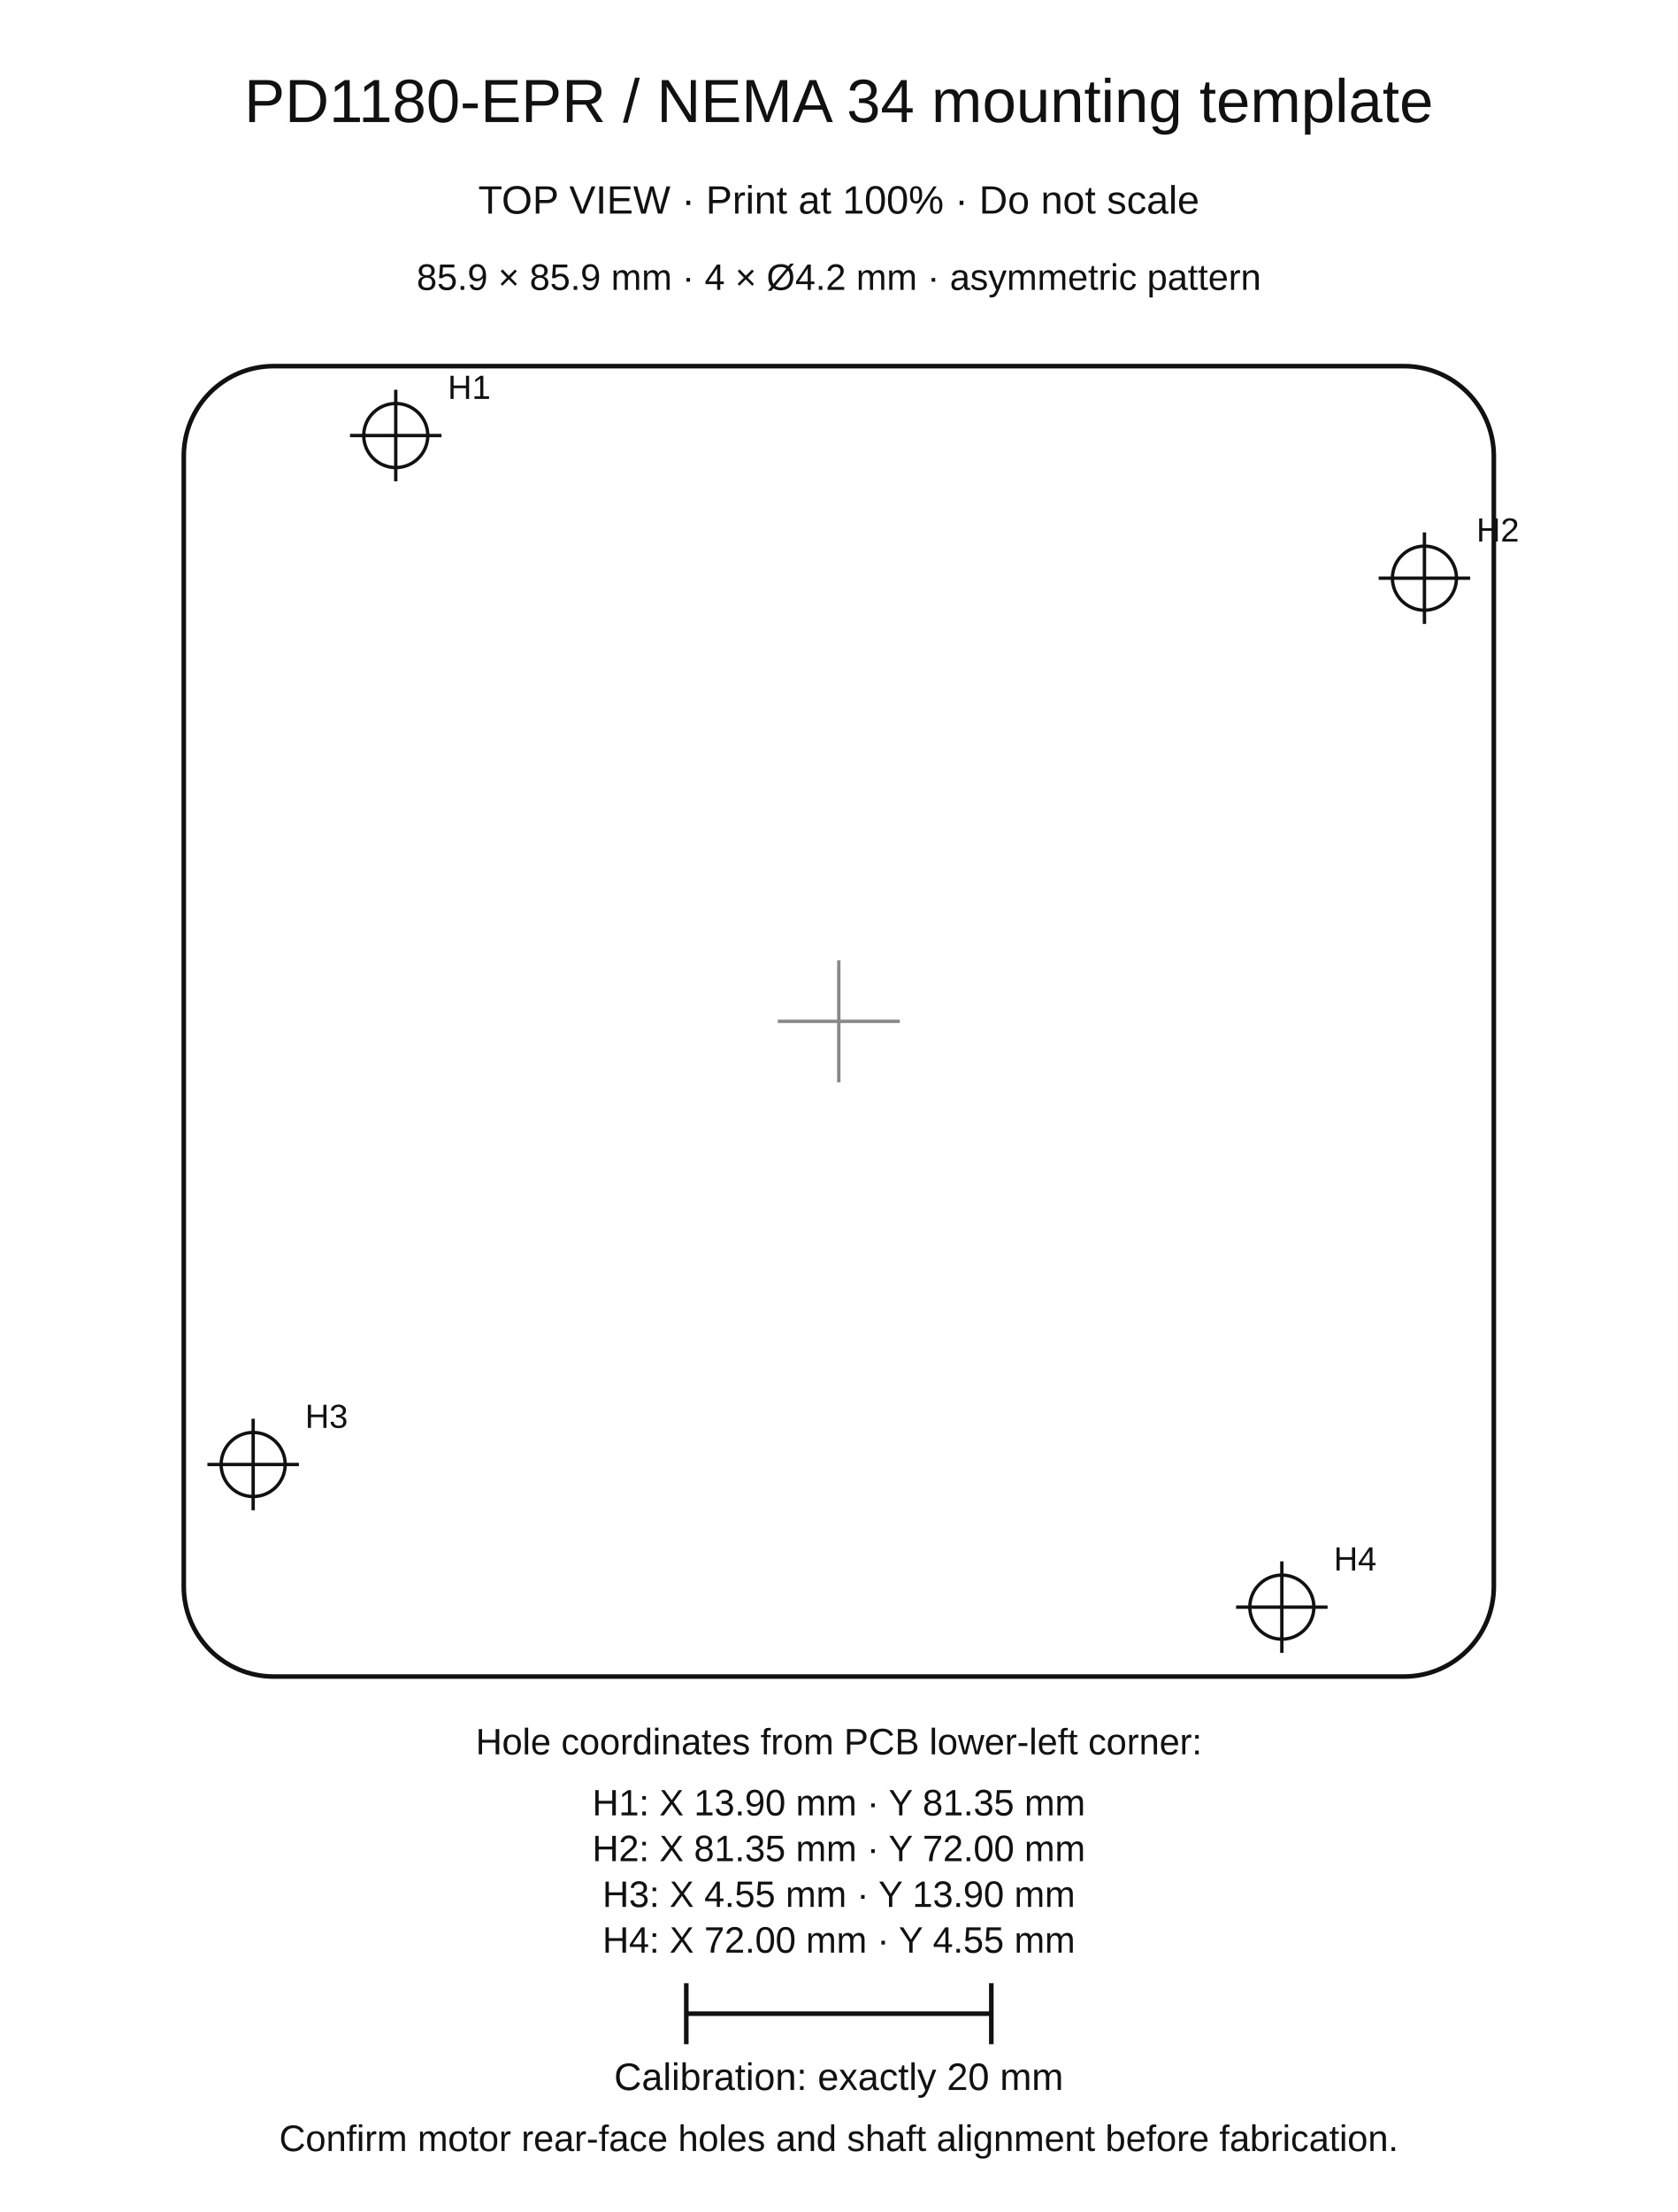
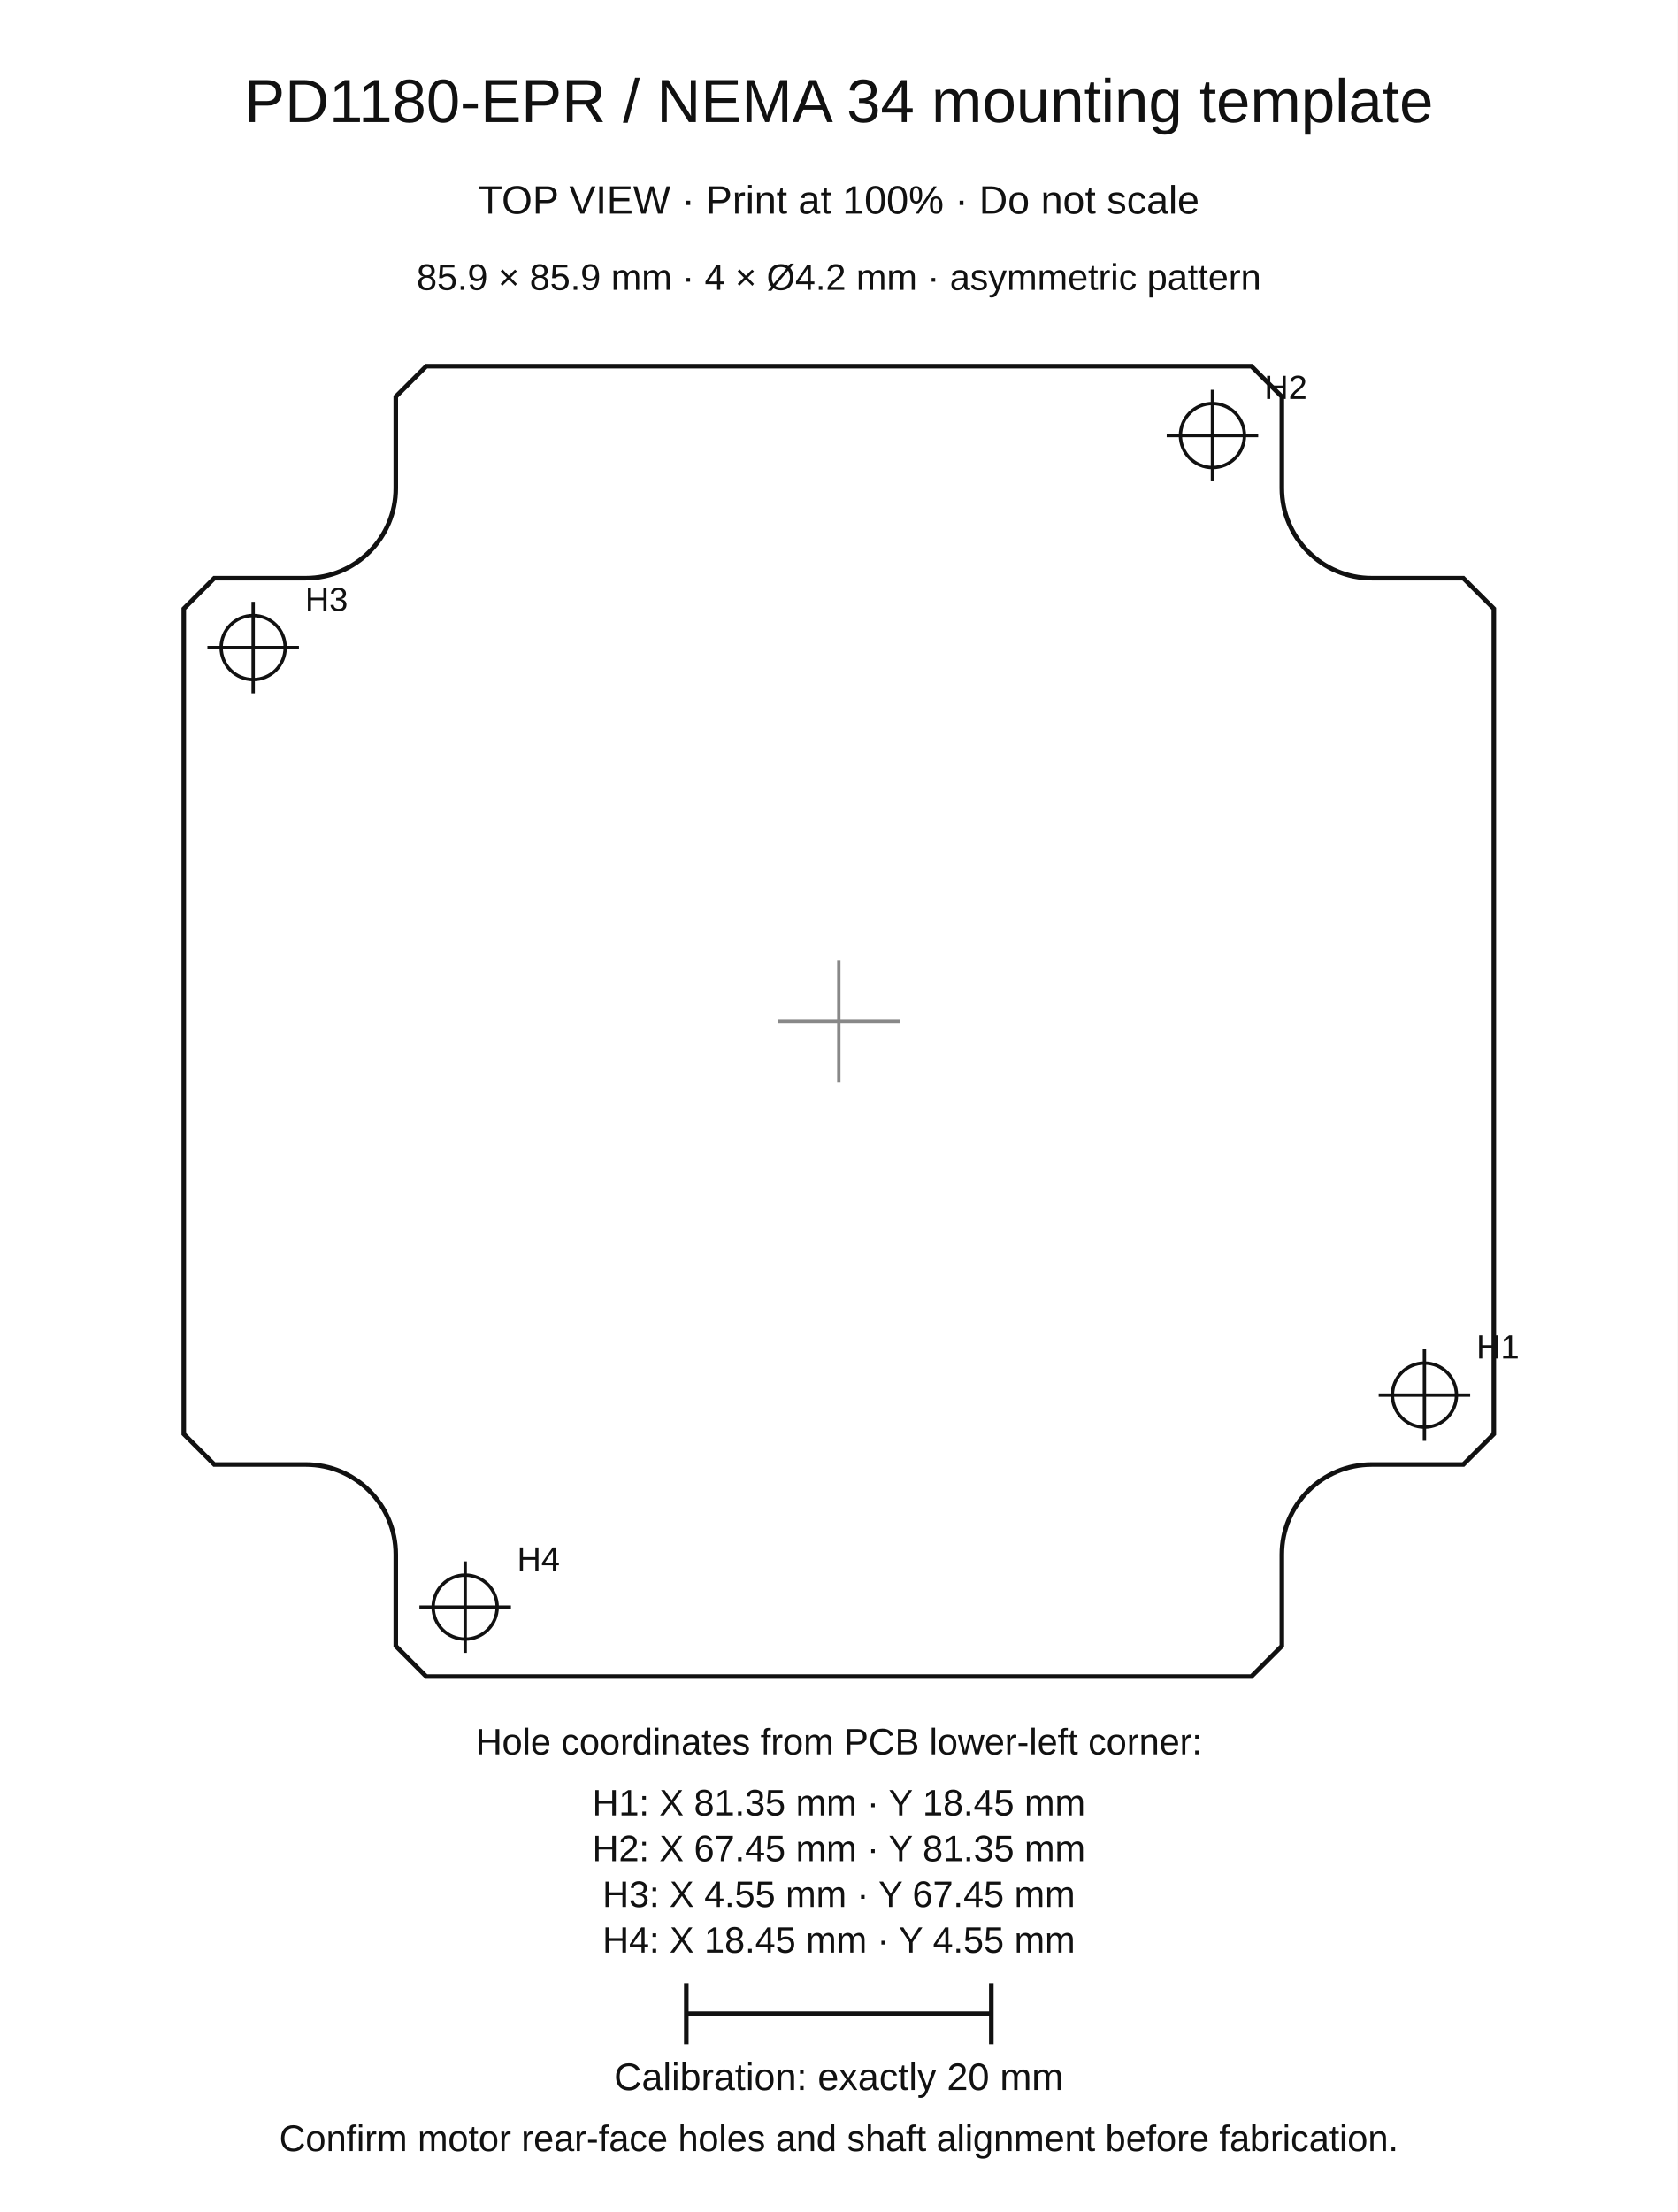
- <svg xmlns="http://www.w3.org/2000/svg" width="110mm" height="145mm" viewBox="0 0 110 145" data-contract-sha256="08ec54019ea3375d49099f9b85e03128184d7f1c2dbbd9a707564118d8048bcf">
+ <svg xmlns="http://www.w3.org/2000/svg" width="110mm" height="145mm" viewBox="0 0 110 145" data-contract-sha256="b572ba2993ec0ba0094c8ce7450206f09eda62c5bba4c831770e8898f3e87521" data-mechanical-sha256="594b599bcb72b0fa4b182f5d0493246b24d1b6921b2015da6032adad64275f6b">
  <rect width="110" height="145" fill="white" />
  <g font-family="Arial,sans-serif" fill="#111">
    <text x="55" y="8" text-anchor="middle" font-size="4">PD1180-EPR / NEMA 34 mounting template</text>
    <text x="55" y="14" text-anchor="middle" font-size="2.6">TOP VIEW · Print at 100% · Do not scale</text>
-     <rect x="12.05" y="24" width="85.9" height="85.9" rx="5.9" fill="none" stroke="#111" stroke-width="0.3" />
+     <path d="M25.95 107.9 L25.95 101.9 A5.9 5.9 0 0 0 20.05 96 L20.05 96 L14.05 96 L12.05 94 L12.05 39.9 L14.05 37.9 L20.05 37.9 A5.9 5.9 0 0 0 25.95 32 L25.95 32 L25.95 26 L27.95 24 L82.05 24 L84.05 26 L84.05 32 A5.9 5.9 0 0 0 89.95 37.9 L89.95 37.9 L95.95 37.9 L97.95 39.9 L97.95 94 L95.95 96 L89.95 96 A5.9 5.9 0 0 0 84.05 101.9 L84.05 101.9 L84.05 107.9 L82.05 109.9 L27.95 109.9 L25.95 107.9 Z" fill="none" stroke="#111" stroke-width="0.3" />
    <g fill="none" stroke="#111" stroke-width="0.22">
      <g>
-         <circle cx="25.95" cy="28.55" r="2.1" />
-         <path d="M22.95 28.55h6M25.95 25.55v6" />
-         <text x="29.35" y="26.15" font-size="2.2" fill="#111" stroke="none">H1</text>
+         <circle cx="93.4" cy="91.45" r="2.1" />
+         <path d="M90.4 91.45h6M93.4 88.45v6" />
+         <text x="96.8" y="89.05" font-size="2.2" fill="#111" stroke="none">H1</text>
      </g>
      <g>
-         <circle cx="93.4" cy="37.9" r="2.1" />
-         <path d="M90.4 37.9h6M93.4 34.9v6" />
-         <text x="96.8" y="35.5" font-size="2.2" fill="#111" stroke="none">H2</text>
+         <circle cx="79.5" cy="28.55" r="2.1" />
+         <path d="M76.5 28.55h6M79.5 25.55v6" />
+         <text x="82.9" y="26.15" font-size="2.2" fill="#111" stroke="none">H2</text>
      </g>
      <g>
-         <circle cx="16.6" cy="96" r="2.1" />
-         <path d="M13.6 96h6M16.6 93v6" />
-         <text x="20" y="93.6" font-size="2.2" fill="#111" stroke="none">H3</text>
+         <circle cx="16.6" cy="42.45" r="2.1" />
+         <path d="M13.6 42.45h6M16.6 39.45v6" />
+         <text x="20" y="40.05" font-size="2.2" fill="#111" stroke="none">H3</text>
      </g>
      <g>
-         <circle cx="84.05" cy="105.35" r="2.1" />
-         <path d="M81.05 105.35h6M84.05 102.35v6" />
-         <text x="87.45" y="102.95" font-size="2.2" fill="#111" stroke="none">H4</text>
+         <circle cx="30.5" cy="105.35" r="2.1" />
+         <path d="M27.5 105.35h6M30.5 102.35v6" />
+         <text x="33.9" y="102.95" font-size="2.2" fill="#111" stroke="none">H4</text>
      </g>
      <path d="M51 66.95h8M55 62.95v8" stroke="#888" />
    </g>
    <g font-size="2.4">
      <text x="55" y="19" text-anchor="middle">85.9 × 85.9 mm · 4 × Ø4.2 mm · asymmetric pattern</text>
      <text x="55" y="115" text-anchor="middle">Hole coordinates from PCB lower-left corner:</text>
-       <text x="55" y="119" text-anchor="middle">H1: X 13.90 mm · Y 81.35 mm</text>
-       <text x="55" y="122" text-anchor="middle">H2: X 81.35 mm · Y 72.00 mm</text>
-       <text x="55" y="125" text-anchor="middle">H3: X 4.55 mm · Y 13.90 mm</text>
-       <text x="55" y="128" text-anchor="middle">H4: X 72.00 mm · Y 4.55 mm</text>
+       <text x="55" y="119" text-anchor="middle">H1: X 81.35 mm · Y 18.45 mm</text>
+       <text x="55" y="122" text-anchor="middle">H2: X 67.45 mm · Y 81.35 mm</text>
+       <text x="55" y="125" text-anchor="middle">H3: X 4.55 mm · Y 67.45 mm</text>
+       <text x="55" y="128" text-anchor="middle">H4: X 18.45 mm · Y 4.55 mm</text>
      <text x="55" y="141" text-anchor="middle">Confirm motor rear-face holes and shaft alignment before fabrication.</text>
    </g>
    <path d="M45 132h20M45 130v4M65 130v4" fill="none" stroke="#111" stroke-width="0.3" />
    <text x="55" y="137" text-anchor="middle" font-size="2.5">Calibration: exactly 20 mm</text>
  </g>
</svg>
